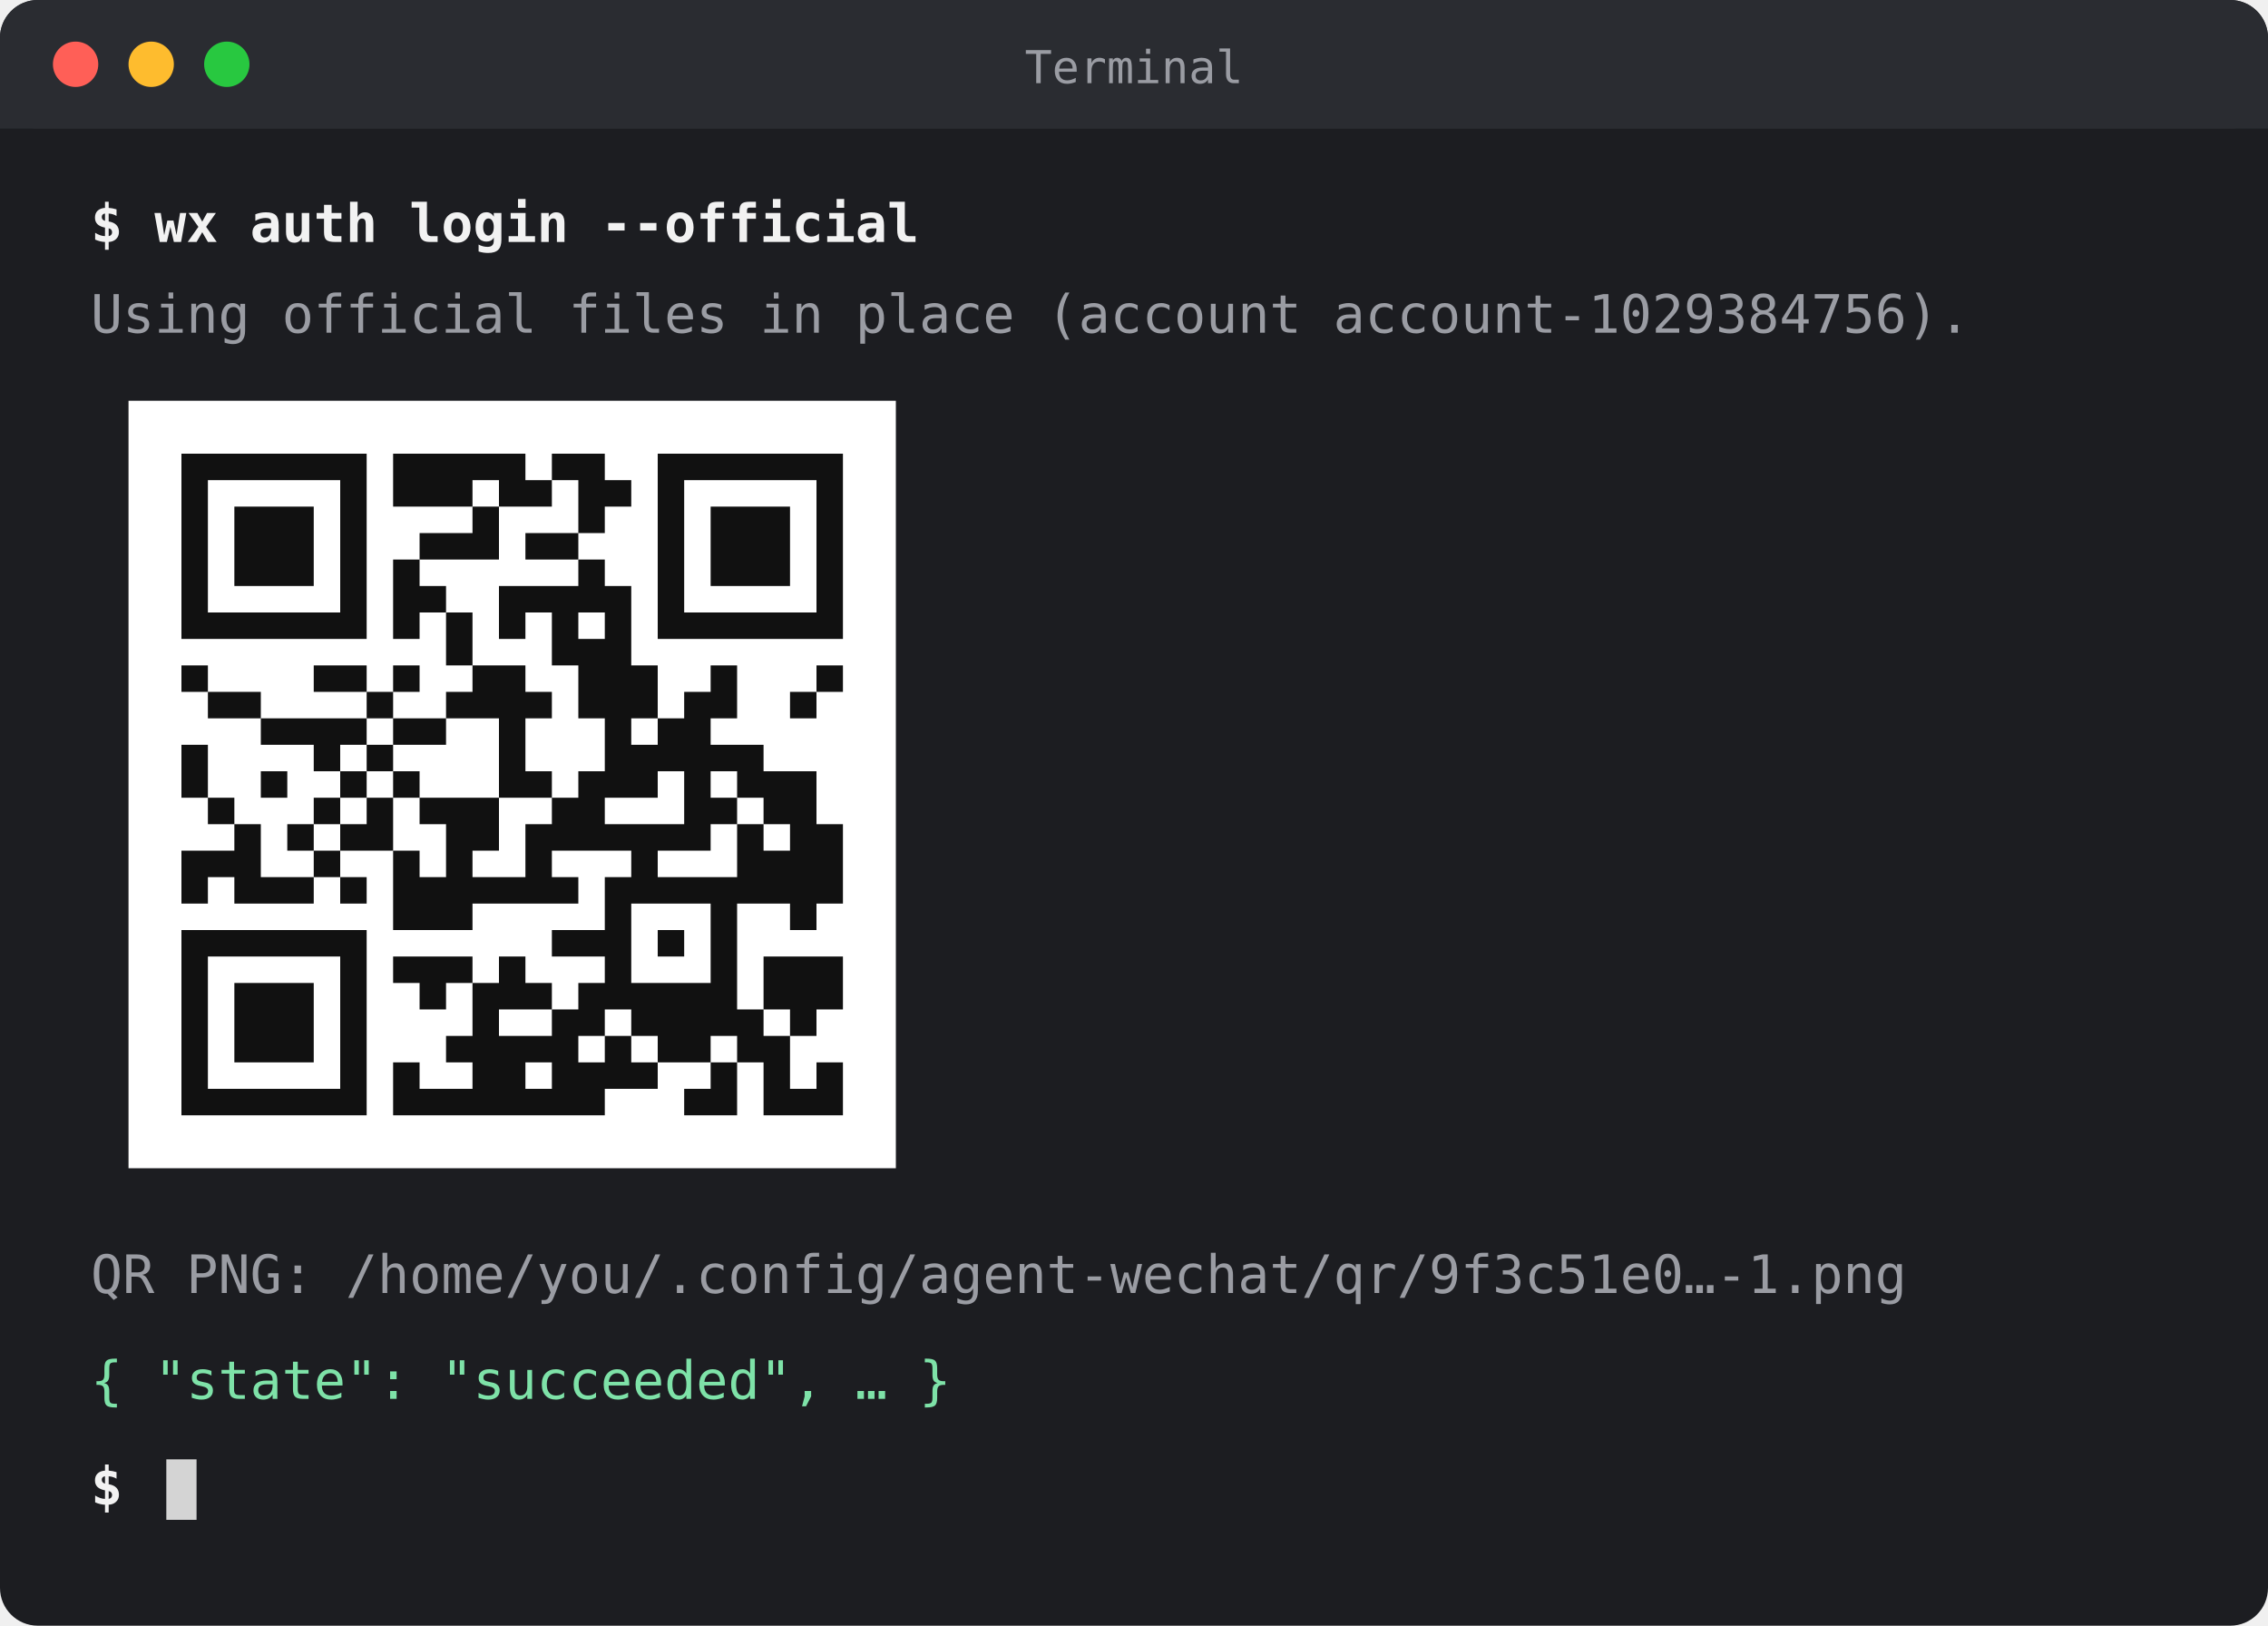
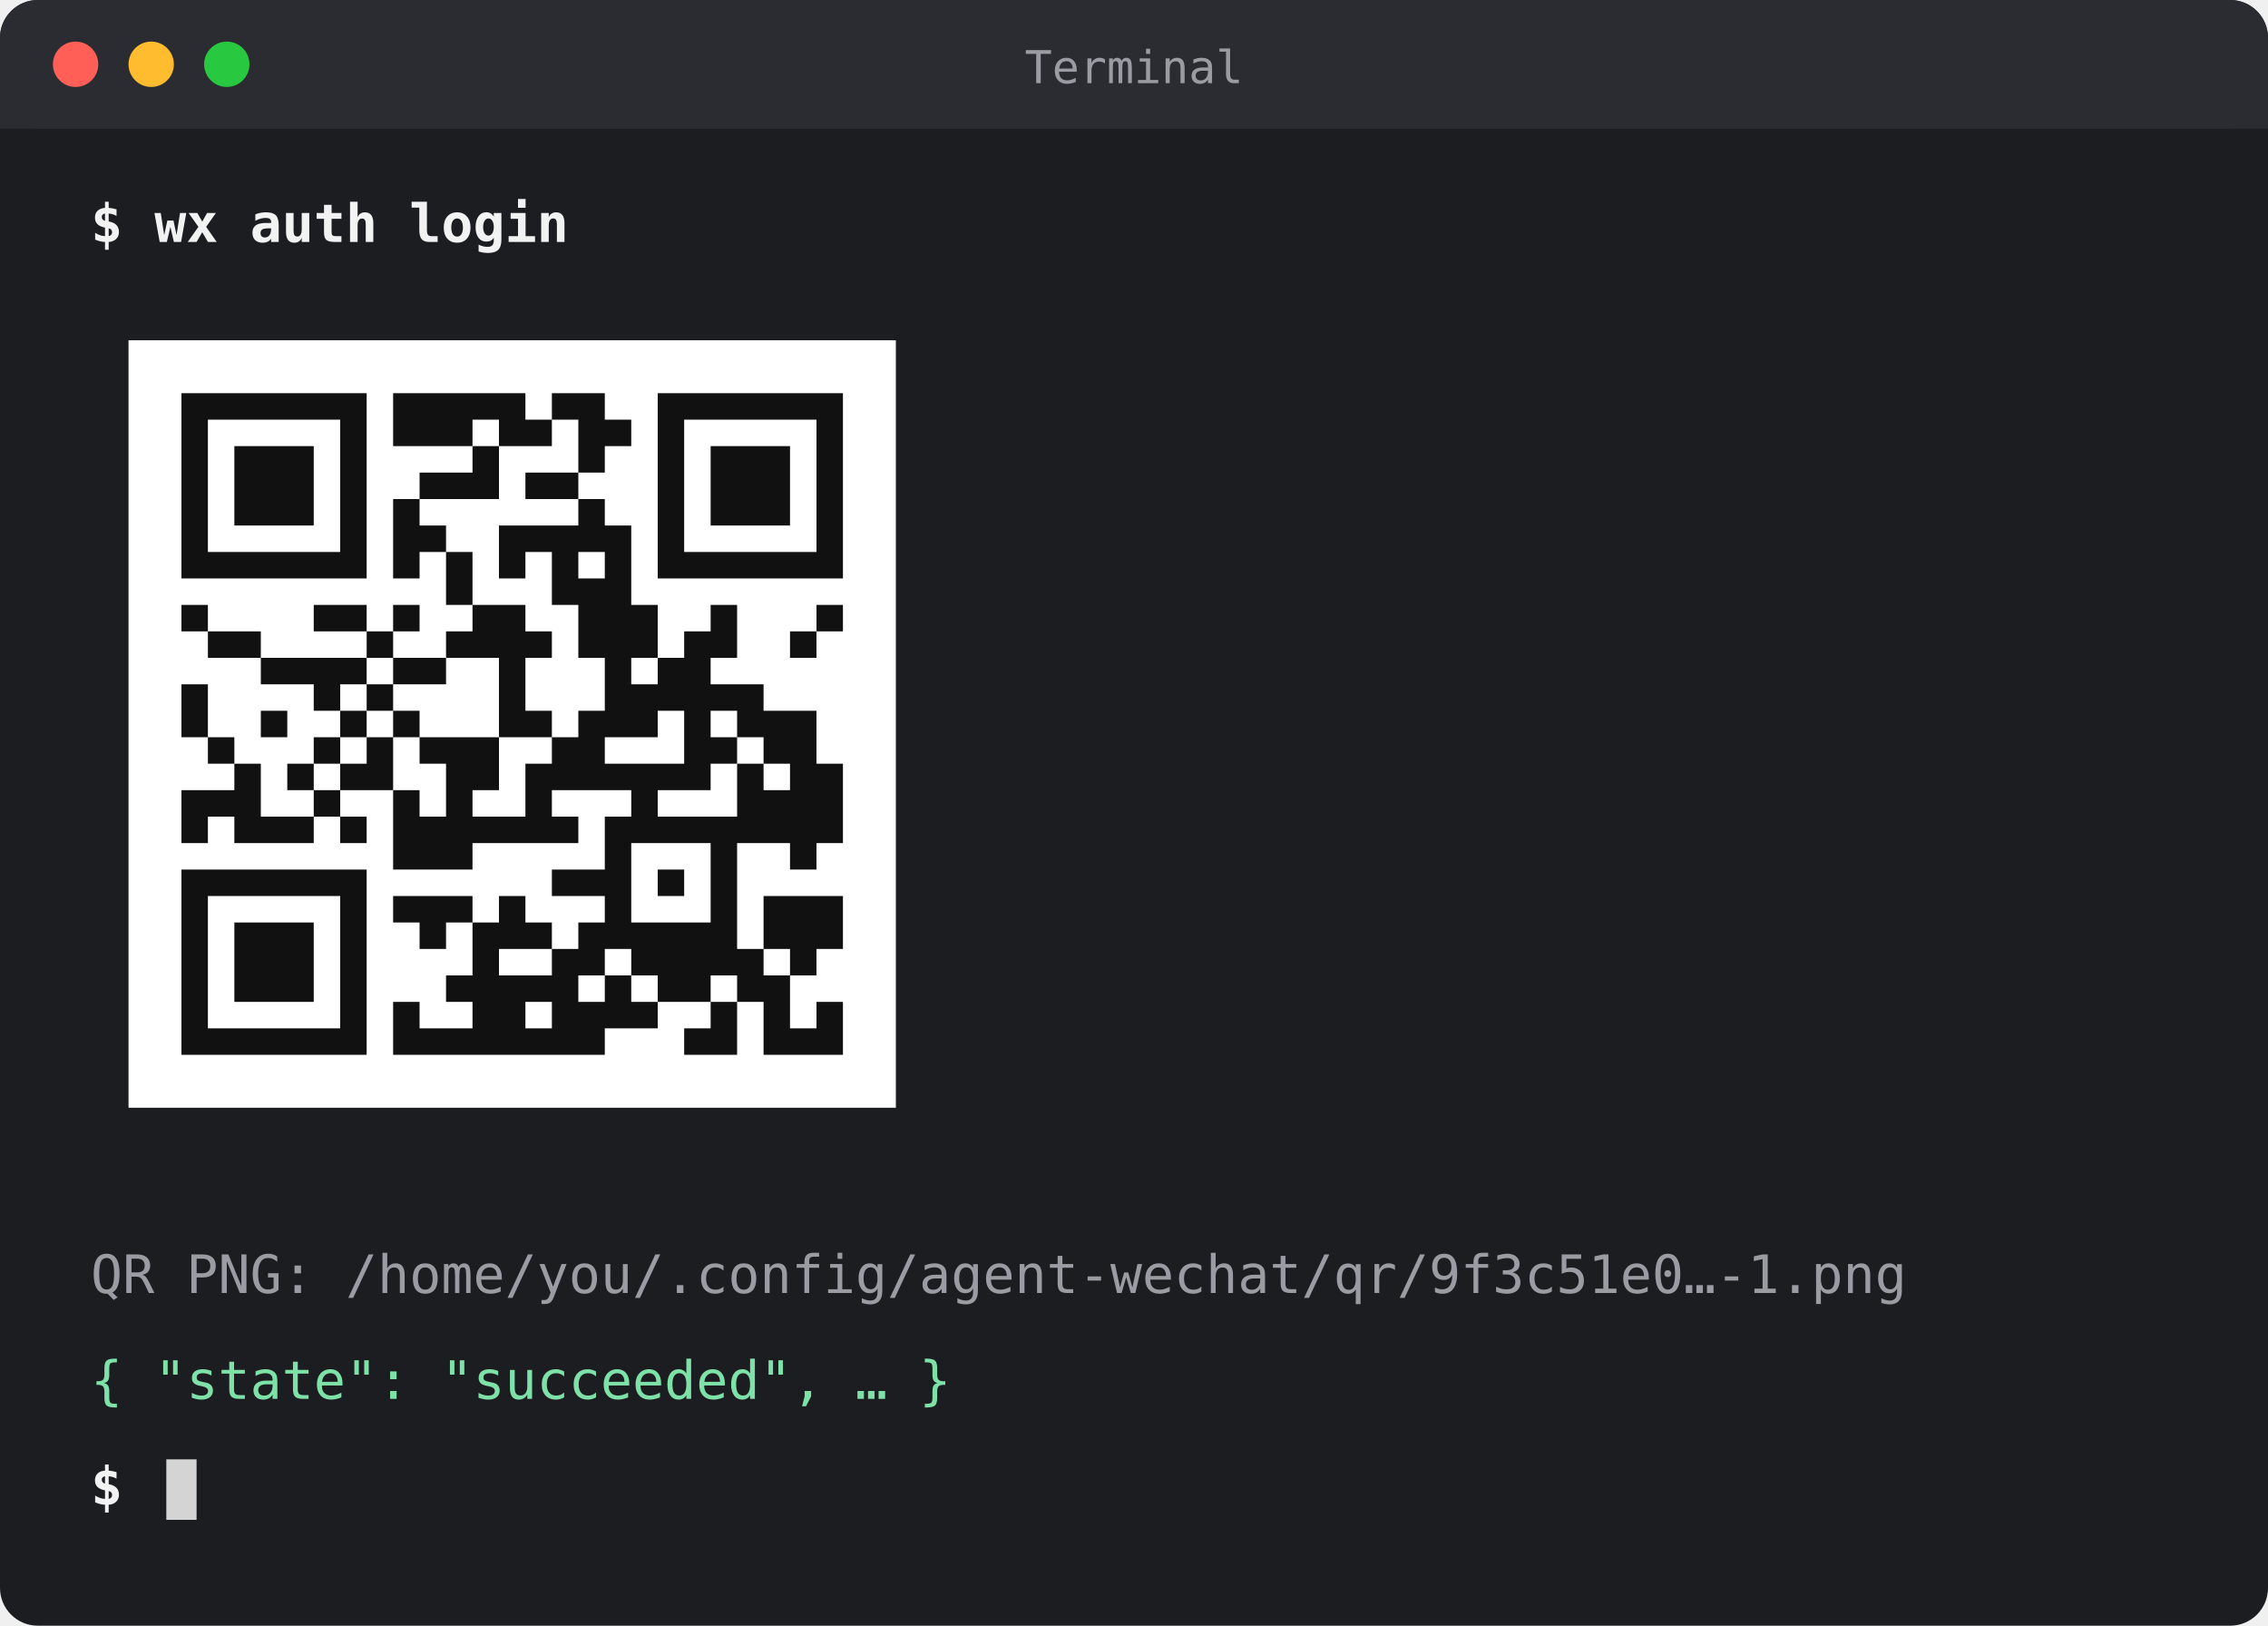
<svg xmlns="http://www.w3.org/2000/svg" viewBox="0 0 600 430" width="600" height="430" role="img" aria-label="wx auth login printing a QR code in the terminal">
  <rect width="600" height="430" rx="10" fill="#1c1d21" />
  <rect width="600" height="34" rx="10" fill="#2a2c31" />
  <rect y="24" width="600" height="10" fill="#2a2c31" />
  <circle cx="20" cy="17" r="6" fill="#ff5f57" />
  <circle cx="40" cy="17" r="6" fill="#febc2e" />
  <circle cx="60" cy="17" r="6" fill="#28c840" />
  <g font-family="ui-monospace, SFMono-Regular, Menlo, Consolas, 'DejaVu Sans Mono', monospace" font-size="14">
    <text x="300" y="22" fill="#9a9ca3" text-anchor="middle" font-size="12">Terminal</text>
-     <text x="24" y="64" fill="#f2f2f2" font-weight="600">$ wx auth login --official</text>
-     <text x="24" y="88" fill="#9a9ca3" font-weight="400">Using official files in place (account account-1029384756).</text>
-     <rect x="34" y="106" width="203" height="203" fill="#fff" />
-     <path fill="#111" d="M48 120h7v7h-7zM55 120h7v7h-7zM62 120h7v7h-7zM69 120h7v7h-7zM76 120h7v7h-7zM83 120h7v7h-7zM90 120h7v7h-7zM104 120h7v7h-7zM111 120h7v7h-7zM118 120h7v7h-7zM125 120h7v7h-7zM132 120h7v7h-7zM146 120h7v7h-7zM153 120h7v7h-7zM174 120h7v7h-7zM181 120h7v7h-7zM188 120h7v7h-7zM195 120h7v7h-7zM202 120h7v7h-7zM209 120h7v7h-7zM216 120h7v7h-7zM48 127h7v7h-7zM90 127h7v7h-7zM104 127h7v7h-7zM111 127h7v7h-7zM118 127h7v7h-7zM132 127h7v7h-7zM139 127h7v7h-7zM153 127h7v7h-7zM160 127h7v7h-7zM174 127h7v7h-7zM216 127h7v7h-7zM48 134h7v7h-7zM62 134h7v7h-7zM69 134h7v7h-7zM76 134h7v7h-7zM90 134h7v7h-7zM125 134h7v7h-7zM153 134h7v7h-7zM174 134h7v7h-7zM188 134h7v7h-7zM195 134h7v7h-7zM202 134h7v7h-7zM216 134h7v7h-7zM48 141h7v7h-7zM62 141h7v7h-7zM69 141h7v7h-7zM76 141h7v7h-7zM90 141h7v7h-7zM111 141h7v7h-7zM118 141h7v7h-7zM125 141h7v7h-7zM139 141h7v7h-7zM146 141h7v7h-7zM174 141h7v7h-7zM188 141h7v7h-7zM195 141h7v7h-7zM202 141h7v7h-7zM216 141h7v7h-7zM48 148h7v7h-7zM62 148h7v7h-7zM69 148h7v7h-7zM76 148h7v7h-7zM90 148h7v7h-7zM104 148h7v7h-7zM153 148h7v7h-7zM174 148h7v7h-7zM188 148h7v7h-7zM195 148h7v7h-7zM202 148h7v7h-7zM216 148h7v7h-7zM48 155h7v7h-7zM90 155h7v7h-7zM104 155h7v7h-7zM111 155h7v7h-7zM132 155h7v7h-7zM139 155h7v7h-7zM146 155h7v7h-7zM153 155h7v7h-7zM160 155h7v7h-7zM174 155h7v7h-7zM216 155h7v7h-7zM48 162h7v7h-7zM55 162h7v7h-7zM62 162h7v7h-7zM69 162h7v7h-7zM76 162h7v7h-7zM83 162h7v7h-7zM90 162h7v7h-7zM104 162h7v7h-7zM118 162h7v7h-7zM132 162h7v7h-7zM146 162h7v7h-7zM160 162h7v7h-7zM174 162h7v7h-7zM181 162h7v7h-7zM188 162h7v7h-7zM195 162h7v7h-7zM202 162h7v7h-7zM209 162h7v7h-7zM216 162h7v7h-7zM118 169h7v7h-7zM146 169h7v7h-7zM153 169h7v7h-7zM160 169h7v7h-7zM48 176h7v7h-7zM83 176h7v7h-7zM90 176h7v7h-7zM104 176h7v7h-7zM125 176h7v7h-7zM132 176h7v7h-7zM153 176h7v7h-7zM160 176h7v7h-7zM167 176h7v7h-7zM188 176h7v7h-7zM216 176h7v7h-7zM55 183h7v7h-7zM62 183h7v7h-7zM97 183h7v7h-7zM118 183h7v7h-7zM125 183h7v7h-7zM132 183h7v7h-7zM139 183h7v7h-7zM153 183h7v7h-7zM160 183h7v7h-7zM167 183h7v7h-7zM181 183h7v7h-7zM188 183h7v7h-7zM209 183h7v7h-7zM69 190h7v7h-7zM76 190h7v7h-7zM83 190h7v7h-7zM90 190h7v7h-7zM104 190h7v7h-7zM111 190h7v7h-7zM132 190h7v7h-7zM160 190h7v7h-7zM174 190h7v7h-7zM181 190h7v7h-7zM48 197h7v7h-7zM83 197h7v7h-7zM97 197h7v7h-7zM132 197h7v7h-7zM160 197h7v7h-7zM167 197h7v7h-7zM174 197h7v7h-7zM181 197h7v7h-7zM188 197h7v7h-7zM195 197h7v7h-7zM48 204h7v7h-7zM69 204h7v7h-7zM90 204h7v7h-7zM104 204h7v7h-7zM132 204h7v7h-7zM139 204h7v7h-7zM153 204h7v7h-7zM160 204h7v7h-7zM167 204h7v7h-7zM181 204h7v7h-7zM195 204h7v7h-7zM202 204h7v7h-7zM209 204h7v7h-7zM55 211h7v7h-7zM83 211h7v7h-7zM97 211h7v7h-7zM111 211h7v7h-7zM118 211h7v7h-7zM125 211h7v7h-7zM146 211h7v7h-7zM153 211h7v7h-7zM181 211h7v7h-7zM188 211h7v7h-7zM202 211h7v7h-7zM209 211h7v7h-7zM62 218h7v7h-7zM76 218h7v7h-7zM90 218h7v7h-7zM97 218h7v7h-7zM118 218h7v7h-7zM125 218h7v7h-7zM139 218h7v7h-7zM146 218h7v7h-7zM153 218h7v7h-7zM160 218h7v7h-7zM167 218h7v7h-7zM174 218h7v7h-7zM181 218h7v7h-7zM195 218h7v7h-7zM209 218h7v7h-7zM216 218h7v7h-7zM48 225h7v7h-7zM55 225h7v7h-7zM62 225h7v7h-7zM83 225h7v7h-7zM104 225h7v7h-7zM118 225h7v7h-7zM139 225h7v7h-7zM167 225h7v7h-7zM195 225h7v7h-7zM202 225h7v7h-7zM209 225h7v7h-7zM216 225h7v7h-7zM48 232h7v7h-7zM62 232h7v7h-7zM69 232h7v7h-7zM76 232h7v7h-7zM90 232h7v7h-7zM104 232h7v7h-7zM111 232h7v7h-7zM118 232h7v7h-7zM125 232h7v7h-7zM132 232h7v7h-7zM139 232h7v7h-7zM146 232h7v7h-7zM160 232h7v7h-7zM167 232h7v7h-7zM174 232h7v7h-7zM181 232h7v7h-7zM188 232h7v7h-7zM195 232h7v7h-7zM202 232h7v7h-7zM209 232h7v7h-7zM216 232h7v7h-7zM104 239h7v7h-7zM111 239h7v7h-7zM118 239h7v7h-7zM160 239h7v7h-7zM188 239h7v7h-7zM209 239h7v7h-7zM48 246h7v7h-7zM55 246h7v7h-7zM62 246h7v7h-7zM69 246h7v7h-7zM76 246h7v7h-7zM83 246h7v7h-7zM90 246h7v7h-7zM146 246h7v7h-7zM153 246h7v7h-7zM160 246h7v7h-7zM174 246h7v7h-7zM188 246h7v7h-7zM48 253h7v7h-7zM90 253h7v7h-7zM104 253h7v7h-7zM111 253h7v7h-7zM118 253h7v7h-7zM132 253h7v7h-7zM160 253h7v7h-7zM188 253h7v7h-7zM202 253h7v7h-7zM209 253h7v7h-7zM216 253h7v7h-7zM48 260h7v7h-7zM62 260h7v7h-7zM69 260h7v7h-7zM76 260h7v7h-7zM90 260h7v7h-7zM111 260h7v7h-7zM125 260h7v7h-7zM132 260h7v7h-7zM139 260h7v7h-7zM153 260h7v7h-7zM160 260h7v7h-7zM167 260h7v7h-7zM174 260h7v7h-7zM181 260h7v7h-7zM188 260h7v7h-7zM202 260h7v7h-7zM209 260h7v7h-7zM216 260h7v7h-7zM48 267h7v7h-7zM62 267h7v7h-7zM69 267h7v7h-7zM76 267h7v7h-7zM90 267h7v7h-7zM125 267h7v7h-7zM146 267h7v7h-7zM153 267h7v7h-7zM167 267h7v7h-7zM174 267h7v7h-7zM181 267h7v7h-7zM188 267h7v7h-7zM195 267h7v7h-7zM209 267h7v7h-7zM48 274h7v7h-7zM62 274h7v7h-7zM69 274h7v7h-7zM76 274h7v7h-7zM90 274h7v7h-7zM118 274h7v7h-7zM125 274h7v7h-7zM132 274h7v7h-7zM139 274h7v7h-7zM146 274h7v7h-7zM160 274h7v7h-7zM174 274h7v7h-7zM181 274h7v7h-7zM195 274h7v7h-7zM202 274h7v7h-7zM48 281h7v7h-7zM90 281h7v7h-7zM104 281h7v7h-7zM125 281h7v7h-7zM132 281h7v7h-7zM146 281h7v7h-7zM153 281h7v7h-7zM160 281h7v7h-7zM167 281h7v7h-7zM188 281h7v7h-7zM202 281h7v7h-7zM216 281h7v7h-7zM48 288h7v7h-7zM55 288h7v7h-7zM62 288h7v7h-7zM69 288h7v7h-7zM76 288h7v7h-7zM83 288h7v7h-7zM90 288h7v7h-7zM104 288h7v7h-7zM111 288h7v7h-7zM118 288h7v7h-7zM125 288h7v7h-7zM132 288h7v7h-7zM139 288h7v7h-7zM146 288h7v7h-7zM153 288h7v7h-7zM181 288h7v7h-7zM188 288h7v7h-7zM202 288h7v7h-7zM209 288h7v7h-7zM216 288h7v7h-7z" />
+     <text x="24" y="64" fill="#f2f2f2" font-weight="600">$ wx auth login</text>
+     <rect x="34" y="90" width="203" height="203" fill="#fff" />
+     <path fill="#111" d="M48 104h7v7h-7zM55 104h7v7h-7zM62 104h7v7h-7zM69 104h7v7h-7zM76 104h7v7h-7zM83 104h7v7h-7zM90 104h7v7h-7zM104 104h7v7h-7zM111 104h7v7h-7zM118 104h7v7h-7zM125 104h7v7h-7zM132 104h7v7h-7zM146 104h7v7h-7zM153 104h7v7h-7zM174 104h7v7h-7zM181 104h7v7h-7zM188 104h7v7h-7zM195 104h7v7h-7zM202 104h7v7h-7zM209 104h7v7h-7zM216 104h7v7h-7zM48 111h7v7h-7zM90 111h7v7h-7zM104 111h7v7h-7zM111 111h7v7h-7zM118 111h7v7h-7zM132 111h7v7h-7zM139 111h7v7h-7zM153 111h7v7h-7zM160 111h7v7h-7zM174 111h7v7h-7zM216 111h7v7h-7zM48 118h7v7h-7zM62 118h7v7h-7zM69 118h7v7h-7zM76 118h7v7h-7zM90 118h7v7h-7zM125 118h7v7h-7zM153 118h7v7h-7zM174 118h7v7h-7zM188 118h7v7h-7zM195 118h7v7h-7zM202 118h7v7h-7zM216 118h7v7h-7zM48 125h7v7h-7zM62 125h7v7h-7zM69 125h7v7h-7zM76 125h7v7h-7zM90 125h7v7h-7zM111 125h7v7h-7zM118 125h7v7h-7zM125 125h7v7h-7zM139 125h7v7h-7zM146 125h7v7h-7zM174 125h7v7h-7zM188 125h7v7h-7zM195 125h7v7h-7zM202 125h7v7h-7zM216 125h7v7h-7zM48 132h7v7h-7zM62 132h7v7h-7zM69 132h7v7h-7zM76 132h7v7h-7zM90 132h7v7h-7zM104 132h7v7h-7zM153 132h7v7h-7zM174 132h7v7h-7zM188 132h7v7h-7zM195 132h7v7h-7zM202 132h7v7h-7zM216 132h7v7h-7zM48 139h7v7h-7zM90 139h7v7h-7zM104 139h7v7h-7zM111 139h7v7h-7zM132 139h7v7h-7zM139 139h7v7h-7zM146 139h7v7h-7zM153 139h7v7h-7zM160 139h7v7h-7zM174 139h7v7h-7zM216 139h7v7h-7zM48 146h7v7h-7zM55 146h7v7h-7zM62 146h7v7h-7zM69 146h7v7h-7zM76 146h7v7h-7zM83 146h7v7h-7zM90 146h7v7h-7zM104 146h7v7h-7zM118 146h7v7h-7zM132 146h7v7h-7zM146 146h7v7h-7zM160 146h7v7h-7zM174 146h7v7h-7zM181 146h7v7h-7zM188 146h7v7h-7zM195 146h7v7h-7zM202 146h7v7h-7zM209 146h7v7h-7zM216 146h7v7h-7zM118 153h7v7h-7zM146 153h7v7h-7zM153 153h7v7h-7zM160 153h7v7h-7zM48 160h7v7h-7zM83 160h7v7h-7zM90 160h7v7h-7zM104 160h7v7h-7zM125 160h7v7h-7zM132 160h7v7h-7zM153 160h7v7h-7zM160 160h7v7h-7zM167 160h7v7h-7zM188 160h7v7h-7zM216 160h7v7h-7zM55 167h7v7h-7zM62 167h7v7h-7zM97 167h7v7h-7zM118 167h7v7h-7zM125 167h7v7h-7zM132 167h7v7h-7zM139 167h7v7h-7zM153 167h7v7h-7zM160 167h7v7h-7zM167 167h7v7h-7zM181 167h7v7h-7zM188 167h7v7h-7zM209 167h7v7h-7zM69 174h7v7h-7zM76 174h7v7h-7zM83 174h7v7h-7zM90 174h7v7h-7zM104 174h7v7h-7zM111 174h7v7h-7zM132 174h7v7h-7zM160 174h7v7h-7zM174 174h7v7h-7zM181 174h7v7h-7zM48 181h7v7h-7zM83 181h7v7h-7zM97 181h7v7h-7zM132 181h7v7h-7zM160 181h7v7h-7zM167 181h7v7h-7zM174 181h7v7h-7zM181 181h7v7h-7zM188 181h7v7h-7zM195 181h7v7h-7zM48 188h7v7h-7zM69 188h7v7h-7zM90 188h7v7h-7zM104 188h7v7h-7zM132 188h7v7h-7zM139 188h7v7h-7zM153 188h7v7h-7zM160 188h7v7h-7zM167 188h7v7h-7zM181 188h7v7h-7zM195 188h7v7h-7zM202 188h7v7h-7zM209 188h7v7h-7zM55 195h7v7h-7zM83 195h7v7h-7zM97 195h7v7h-7zM111 195h7v7h-7zM118 195h7v7h-7zM125 195h7v7h-7zM146 195h7v7h-7zM153 195h7v7h-7zM181 195h7v7h-7zM188 195h7v7h-7zM202 195h7v7h-7zM209 195h7v7h-7zM62 202h7v7h-7zM76 202h7v7h-7zM90 202h7v7h-7zM97 202h7v7h-7zM118 202h7v7h-7zM125 202h7v7h-7zM139 202h7v7h-7zM146 202h7v7h-7zM153 202h7v7h-7zM160 202h7v7h-7zM167 202h7v7h-7zM174 202h7v7h-7zM181 202h7v7h-7zM195 202h7v7h-7zM209 202h7v7h-7zM216 202h7v7h-7zM48 209h7v7h-7zM55 209h7v7h-7zM62 209h7v7h-7zM83 209h7v7h-7zM104 209h7v7h-7zM118 209h7v7h-7zM139 209h7v7h-7zM167 209h7v7h-7zM195 209h7v7h-7zM202 209h7v7h-7zM209 209h7v7h-7zM216 209h7v7h-7zM48 216h7v7h-7zM62 216h7v7h-7zM69 216h7v7h-7zM76 216h7v7h-7zM90 216h7v7h-7zM104 216h7v7h-7zM111 216h7v7h-7zM118 216h7v7h-7zM125 216h7v7h-7zM132 216h7v7h-7zM139 216h7v7h-7zM146 216h7v7h-7zM160 216h7v7h-7zM167 216h7v7h-7zM174 216h7v7h-7zM181 216h7v7h-7zM188 216h7v7h-7zM195 216h7v7h-7zM202 216h7v7h-7zM209 216h7v7h-7zM216 216h7v7h-7zM104 223h7v7h-7zM111 223h7v7h-7zM118 223h7v7h-7zM160 223h7v7h-7zM188 223h7v7h-7zM209 223h7v7h-7zM48 230h7v7h-7zM55 230h7v7h-7zM62 230h7v7h-7zM69 230h7v7h-7zM76 230h7v7h-7zM83 230h7v7h-7zM90 230h7v7h-7zM146 230h7v7h-7zM153 230h7v7h-7zM160 230h7v7h-7zM174 230h7v7h-7zM188 230h7v7h-7zM48 237h7v7h-7zM90 237h7v7h-7zM104 237h7v7h-7zM111 237h7v7h-7zM118 237h7v7h-7zM132 237h7v7h-7zM160 237h7v7h-7zM188 237h7v7h-7zM202 237h7v7h-7zM209 237h7v7h-7zM216 237h7v7h-7zM48 244h7v7h-7zM62 244h7v7h-7zM69 244h7v7h-7zM76 244h7v7h-7zM90 244h7v7h-7zM111 244h7v7h-7zM125 244h7v7h-7zM132 244h7v7h-7zM139 244h7v7h-7zM153 244h7v7h-7zM160 244h7v7h-7zM167 244h7v7h-7zM174 244h7v7h-7zM181 244h7v7h-7zM188 244h7v7h-7zM202 244h7v7h-7zM209 244h7v7h-7zM216 244h7v7h-7zM48 251h7v7h-7zM62 251h7v7h-7zM69 251h7v7h-7zM76 251h7v7h-7zM90 251h7v7h-7zM125 251h7v7h-7zM146 251h7v7h-7zM153 251h7v7h-7zM167 251h7v7h-7zM174 251h7v7h-7zM181 251h7v7h-7zM188 251h7v7h-7zM195 251h7v7h-7zM209 251h7v7h-7zM48 258h7v7h-7zM62 258h7v7h-7zM69 258h7v7h-7zM76 258h7v7h-7zM90 258h7v7h-7zM118 258h7v7h-7zM125 258h7v7h-7zM132 258h7v7h-7zM139 258h7v7h-7zM146 258h7v7h-7zM160 258h7v7h-7zM174 258h7v7h-7zM181 258h7v7h-7zM195 258h7v7h-7zM202 258h7v7h-7zM48 265h7v7h-7zM90 265h7v7h-7zM104 265h7v7h-7zM125 265h7v7h-7zM132 265h7v7h-7zM146 265h7v7h-7zM153 265h7v7h-7zM160 265h7v7h-7zM167 265h7v7h-7zM188 265h7v7h-7zM202 265h7v7h-7zM216 265h7v7h-7zM48 272h7v7h-7zM55 272h7v7h-7zM62 272h7v7h-7zM69 272h7v7h-7zM76 272h7v7h-7zM83 272h7v7h-7zM90 272h7v7h-7zM104 272h7v7h-7zM111 272h7v7h-7zM118 272h7v7h-7zM125 272h7v7h-7zM132 272h7v7h-7zM139 272h7v7h-7zM146 272h7v7h-7zM153 272h7v7h-7zM181 272h7v7h-7zM188 272h7v7h-7zM202 272h7v7h-7zM209 272h7v7h-7zM216 272h7v7h-7z" />
    <text x="24" y="342" fill="#9a9ca3" font-weight="400">QR PNG: /home/you/.config/agent-wechat/qr/9f3c51e0…-1.png</text>
    <text x="24" y="370" fill="#7ee2a8" font-weight="400">{ "state": "succeeded", … }</text>
    <text x="24" y="398" fill="#f2f2f2" font-weight="600">$ </text>
    <rect x="44" y="386" width="8" height="16" fill="#d4d4d4" />
  </g>
</svg>
